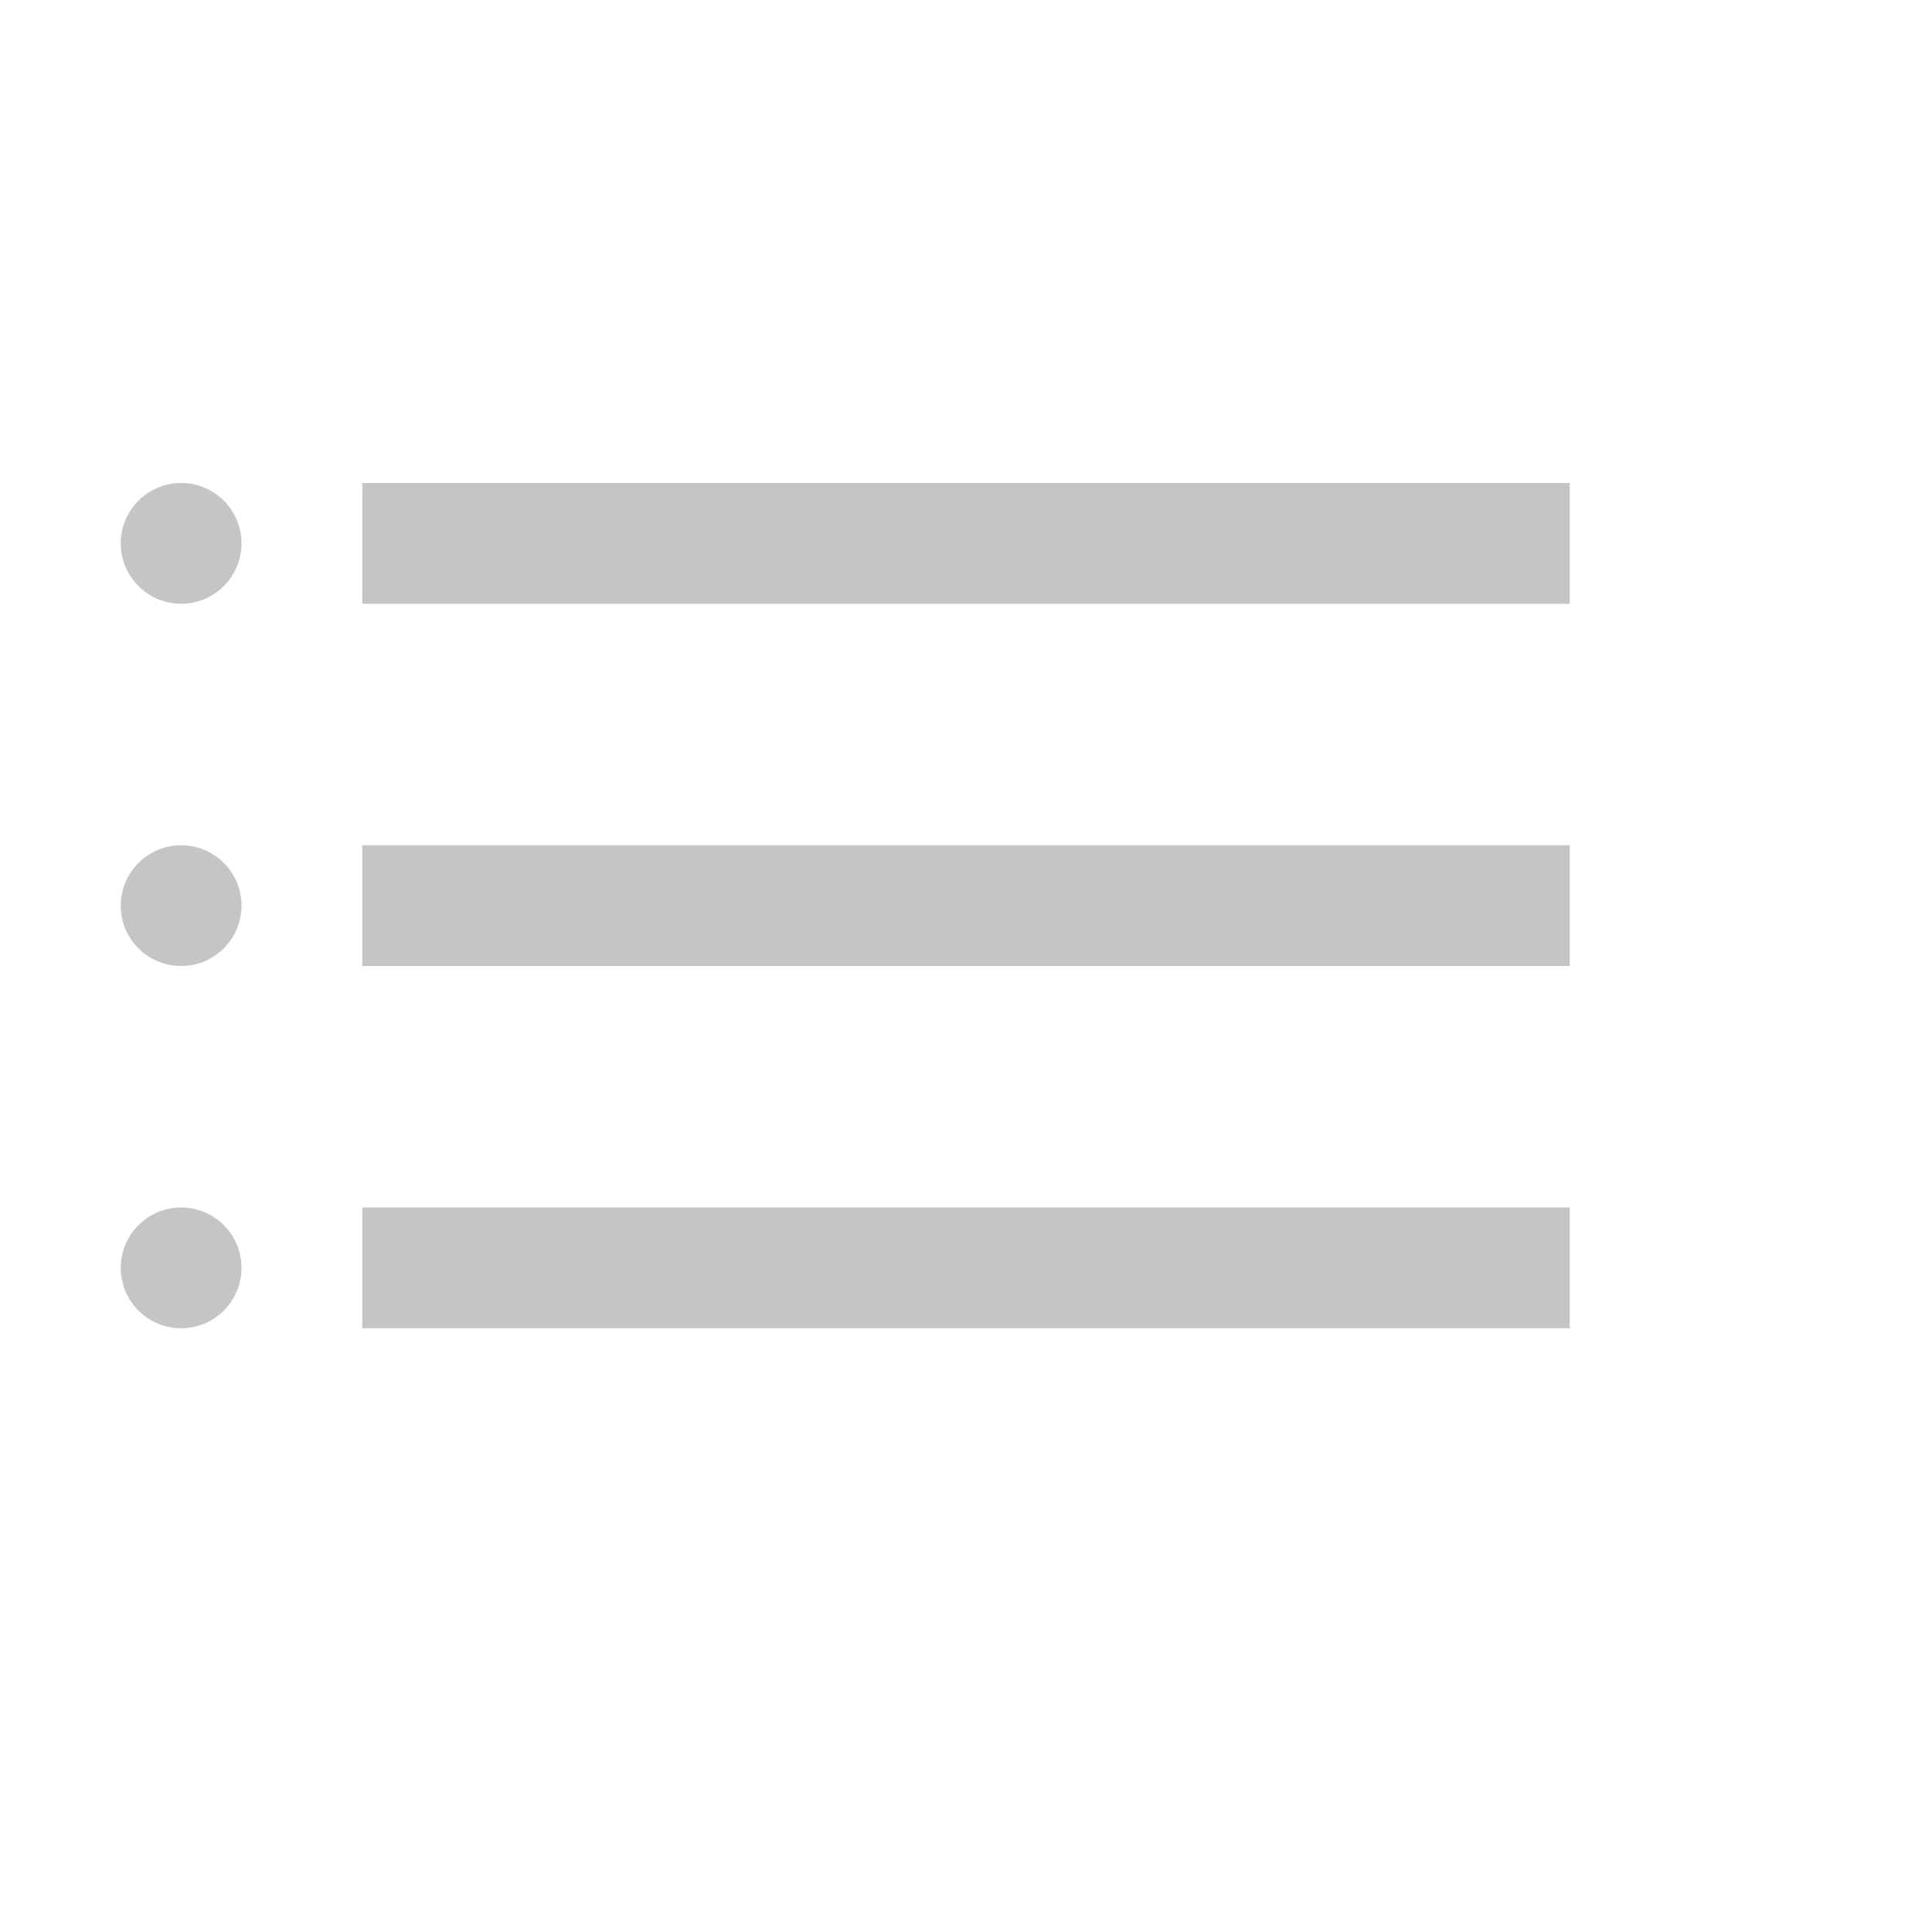
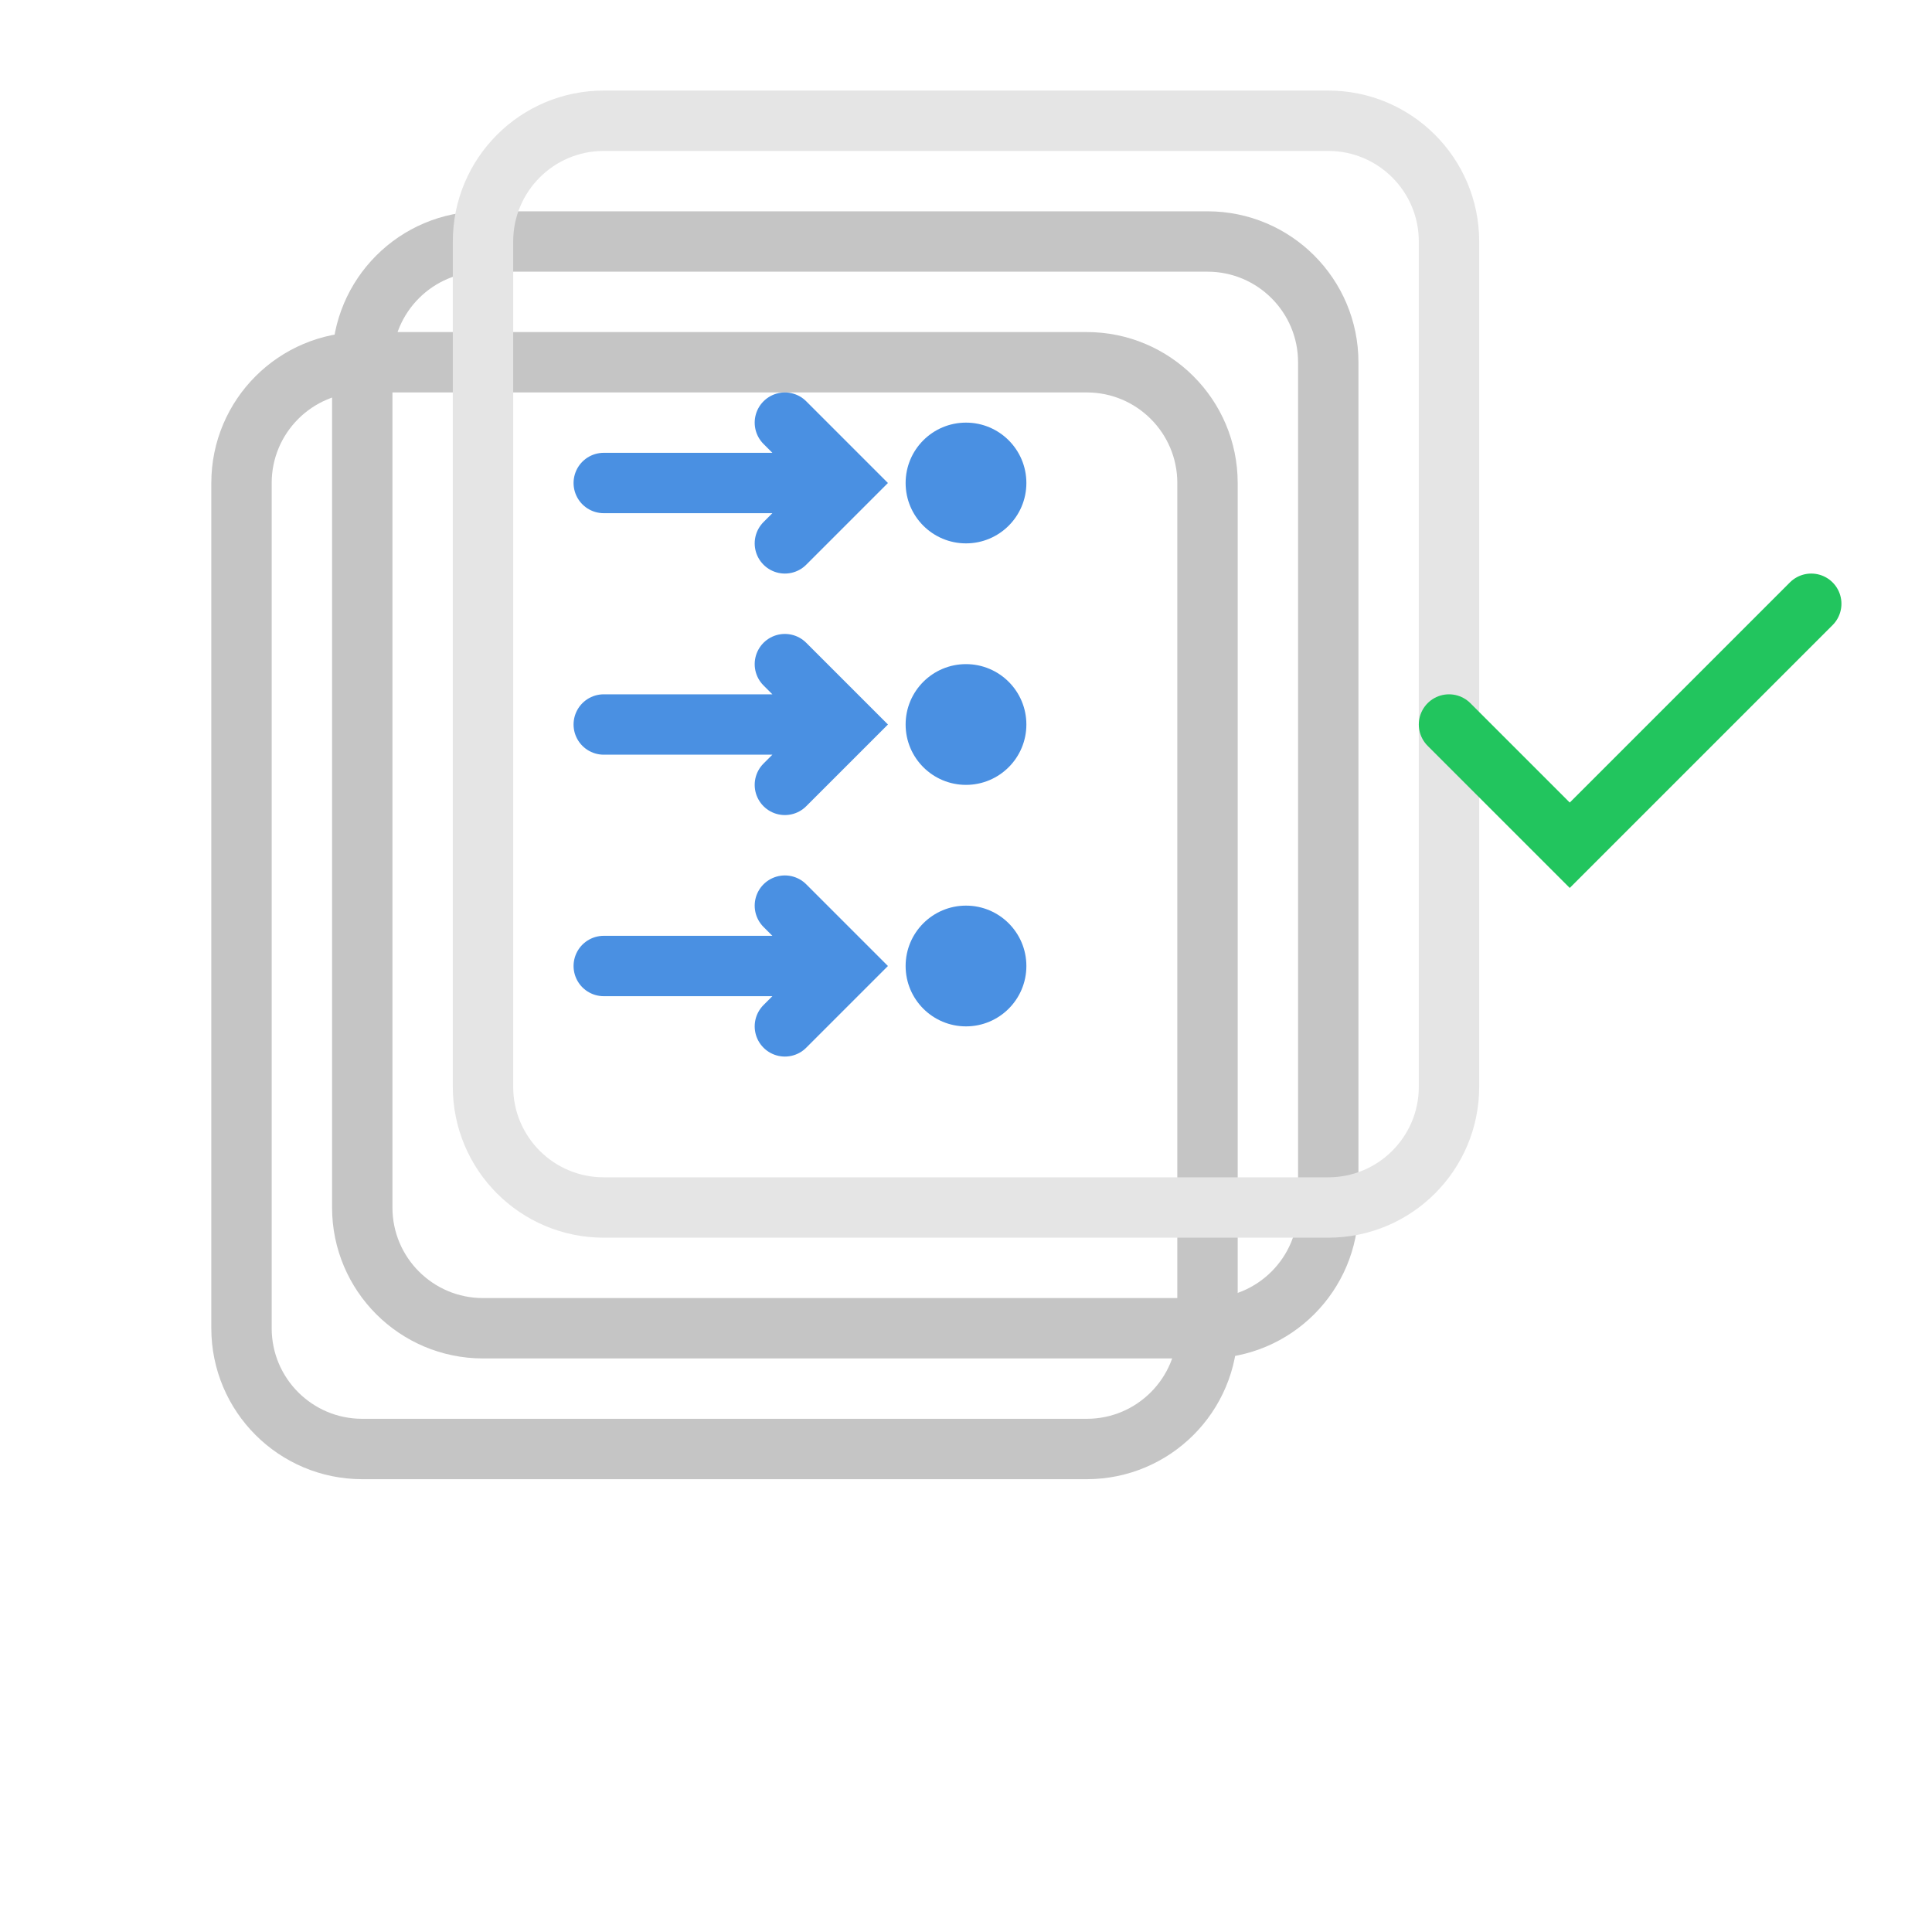
<svg xmlns="http://www.w3.org/2000/svg" width="16" height="16" viewBox="0 0 16 16" fill="none">
-   <path d="M3 4h10v1H3V4zm0 3h10v1H3V7zm0 3h10v1H3v-1z" fill="#C5C5C5" />
-   <circle cx="1.5" cy="4.5" r="0.5" fill="#C5C5C5" />
-   <circle cx="1.5" cy="7.5" r="0.5" fill="#C5C5C5" />
-   <circle cx="1.5" cy="10.5" r="0.5" fill="#C5C5C5" />
+   <rect x="2" y="3" width="8" height="9" rx="1" fill="none" stroke="#C5C5C5" stroke-width="0.5" />
+   <rect x="3" y="2" width="8" height="9" rx="1" fill="none" stroke="#C5C5C5" stroke-width="0.5" />
+   <rect x="4" y="1" width="8" height="9" rx="1" fill="none" stroke="#E5E5E5" stroke-width="0.5" />
+   <path d="M5 4 L7 4 M6.5 3.5 L7 4 L6.5 4.5" stroke="#4A90E2" stroke-width="0.5" fill="none" stroke-linecap="round" />
+   <path d="M5 6 L7 6 M6.5 5.5 L7 6 L6.5 6.5" stroke="#4A90E2" stroke-width="0.5" fill="none" stroke-linecap="round" />
+   <path d="M5 8 L7 8 M6.5 7.5 L7 8 L6.5 8.5" stroke="#4A90E2" stroke-width="0.5" fill="none" stroke-linecap="round" />
+   <circle cx="8" cy="4" r="0.5" fill="#4A90E2" />
+   <circle cx="8" cy="6" r="0.5" fill="#4A90E2" />
+   <circle cx="8" cy="8" r="0.5" fill="#4A90E2" />
+   <path d="M12 6 L13 7 L15 5" stroke="#22C55E" stroke-width="0.5" fill="none" stroke-linecap="round" />
</svg>
